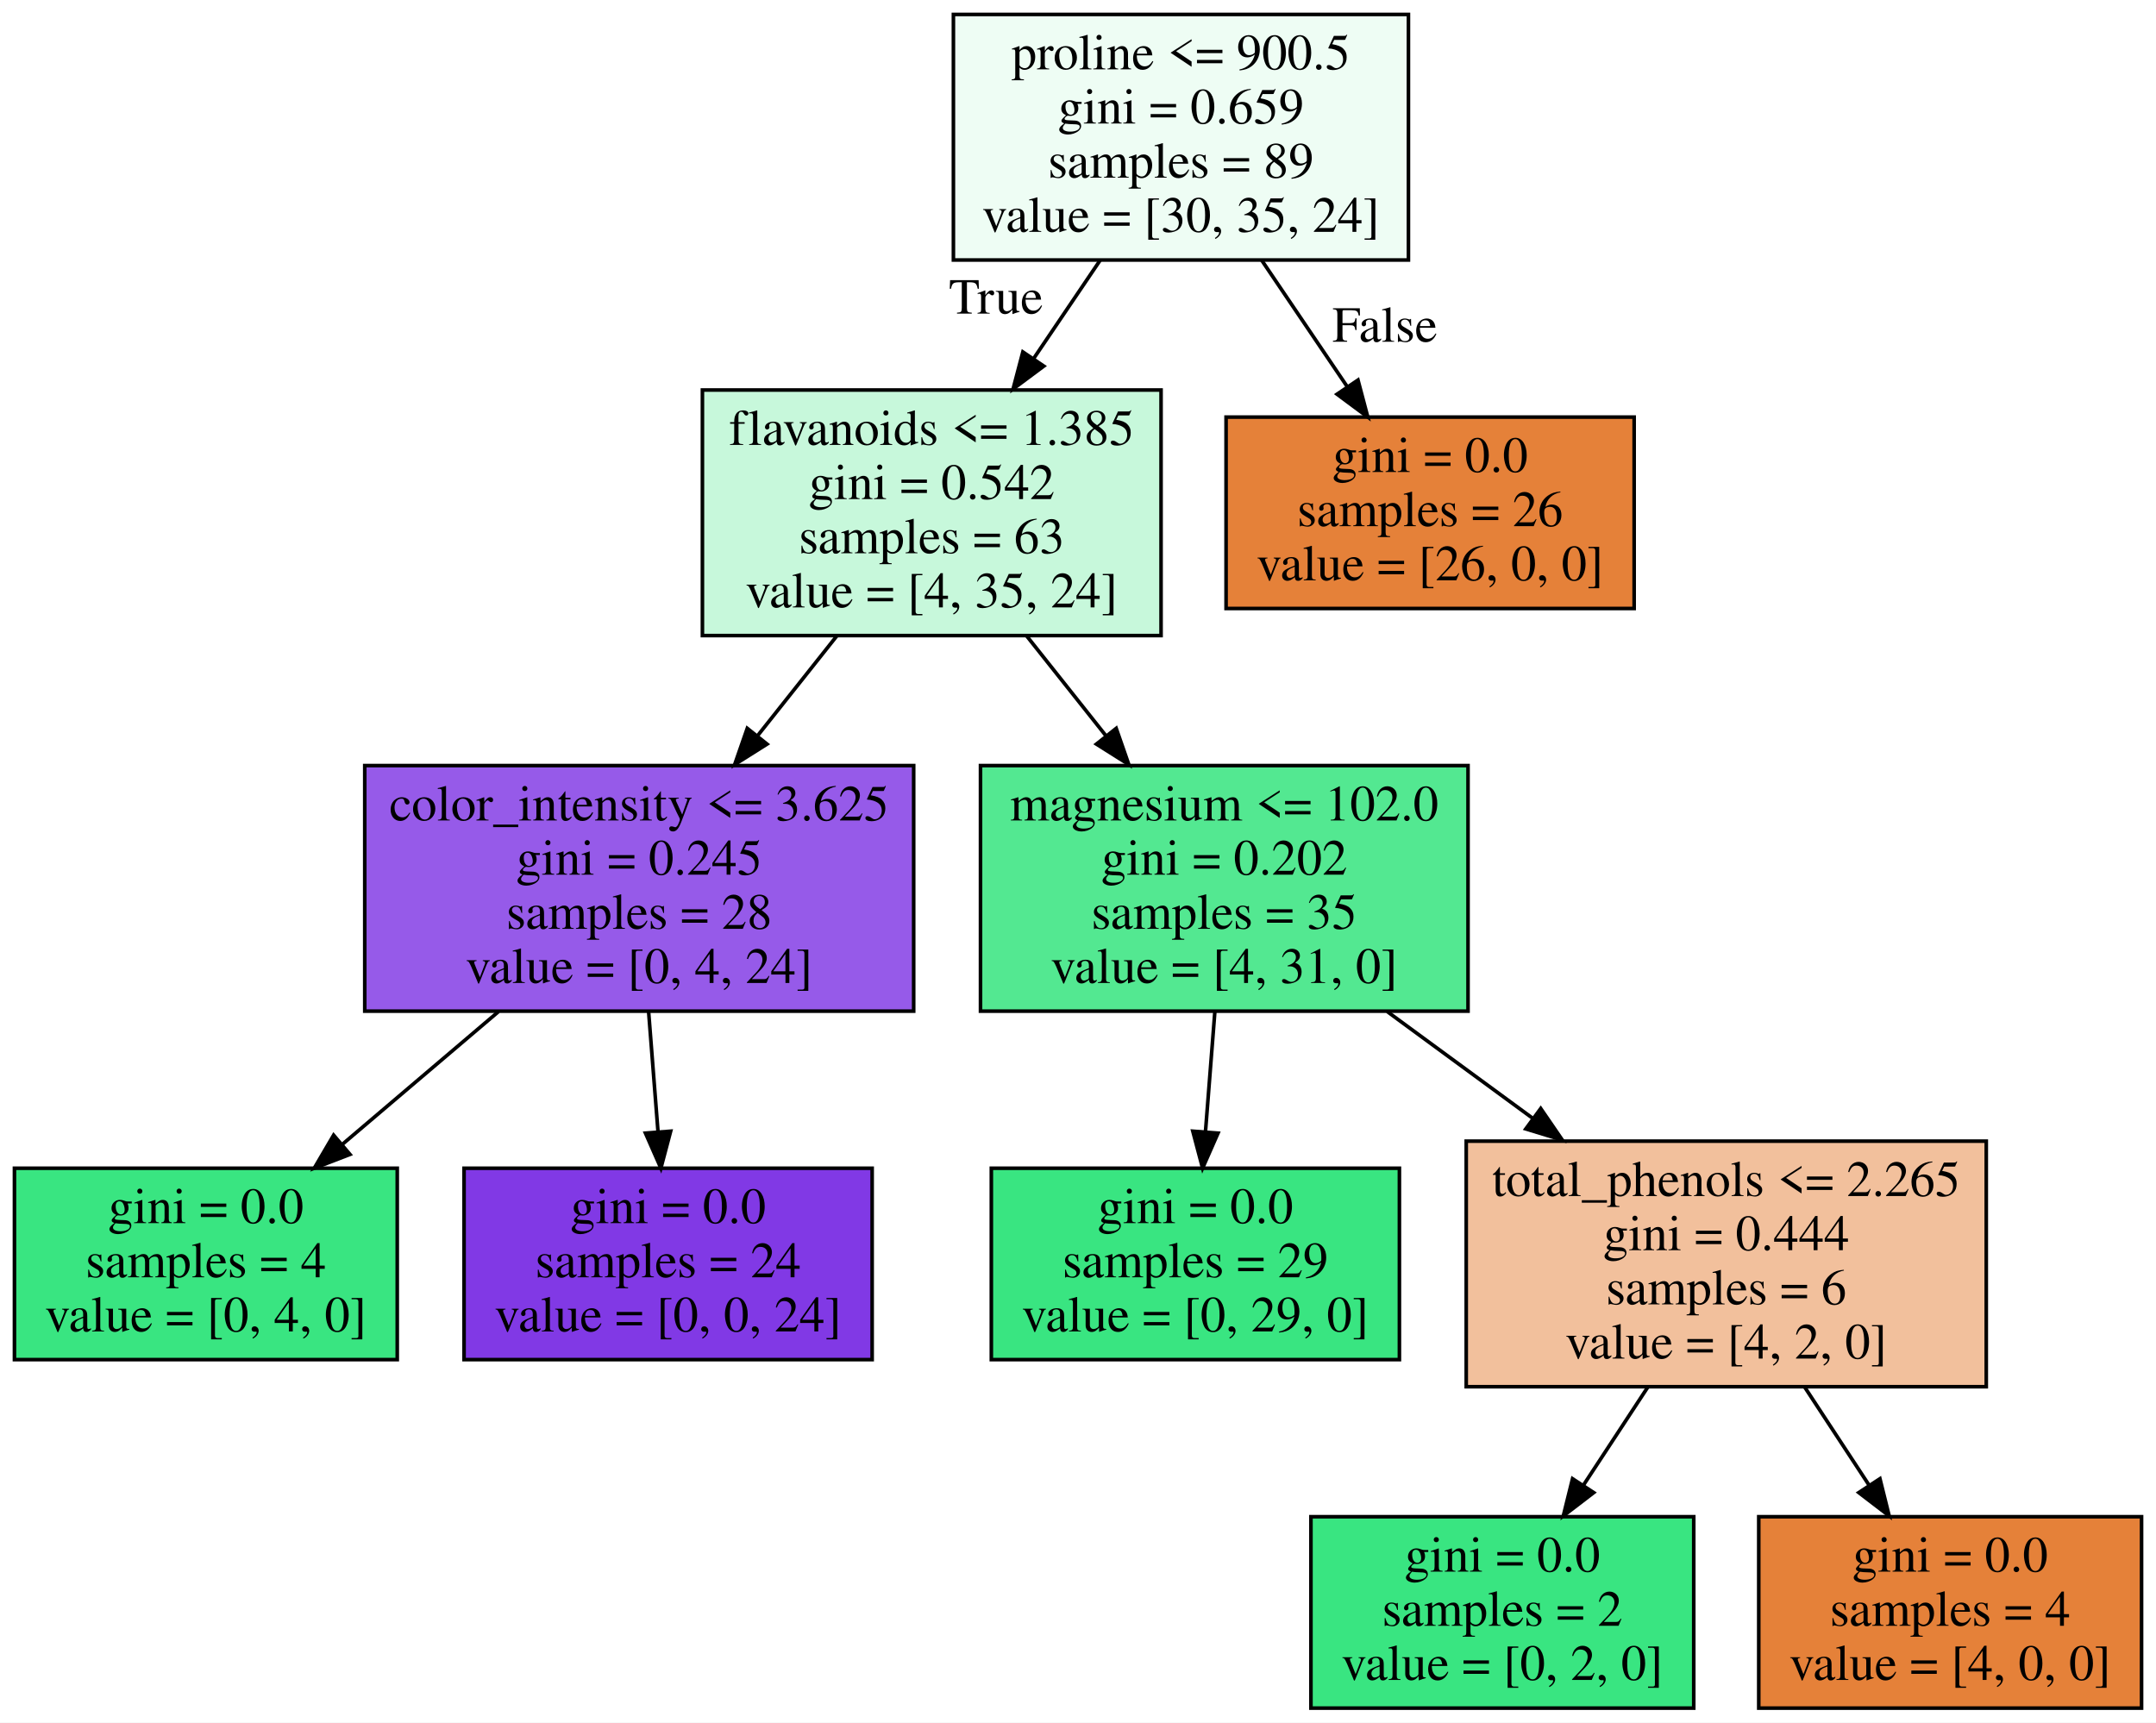
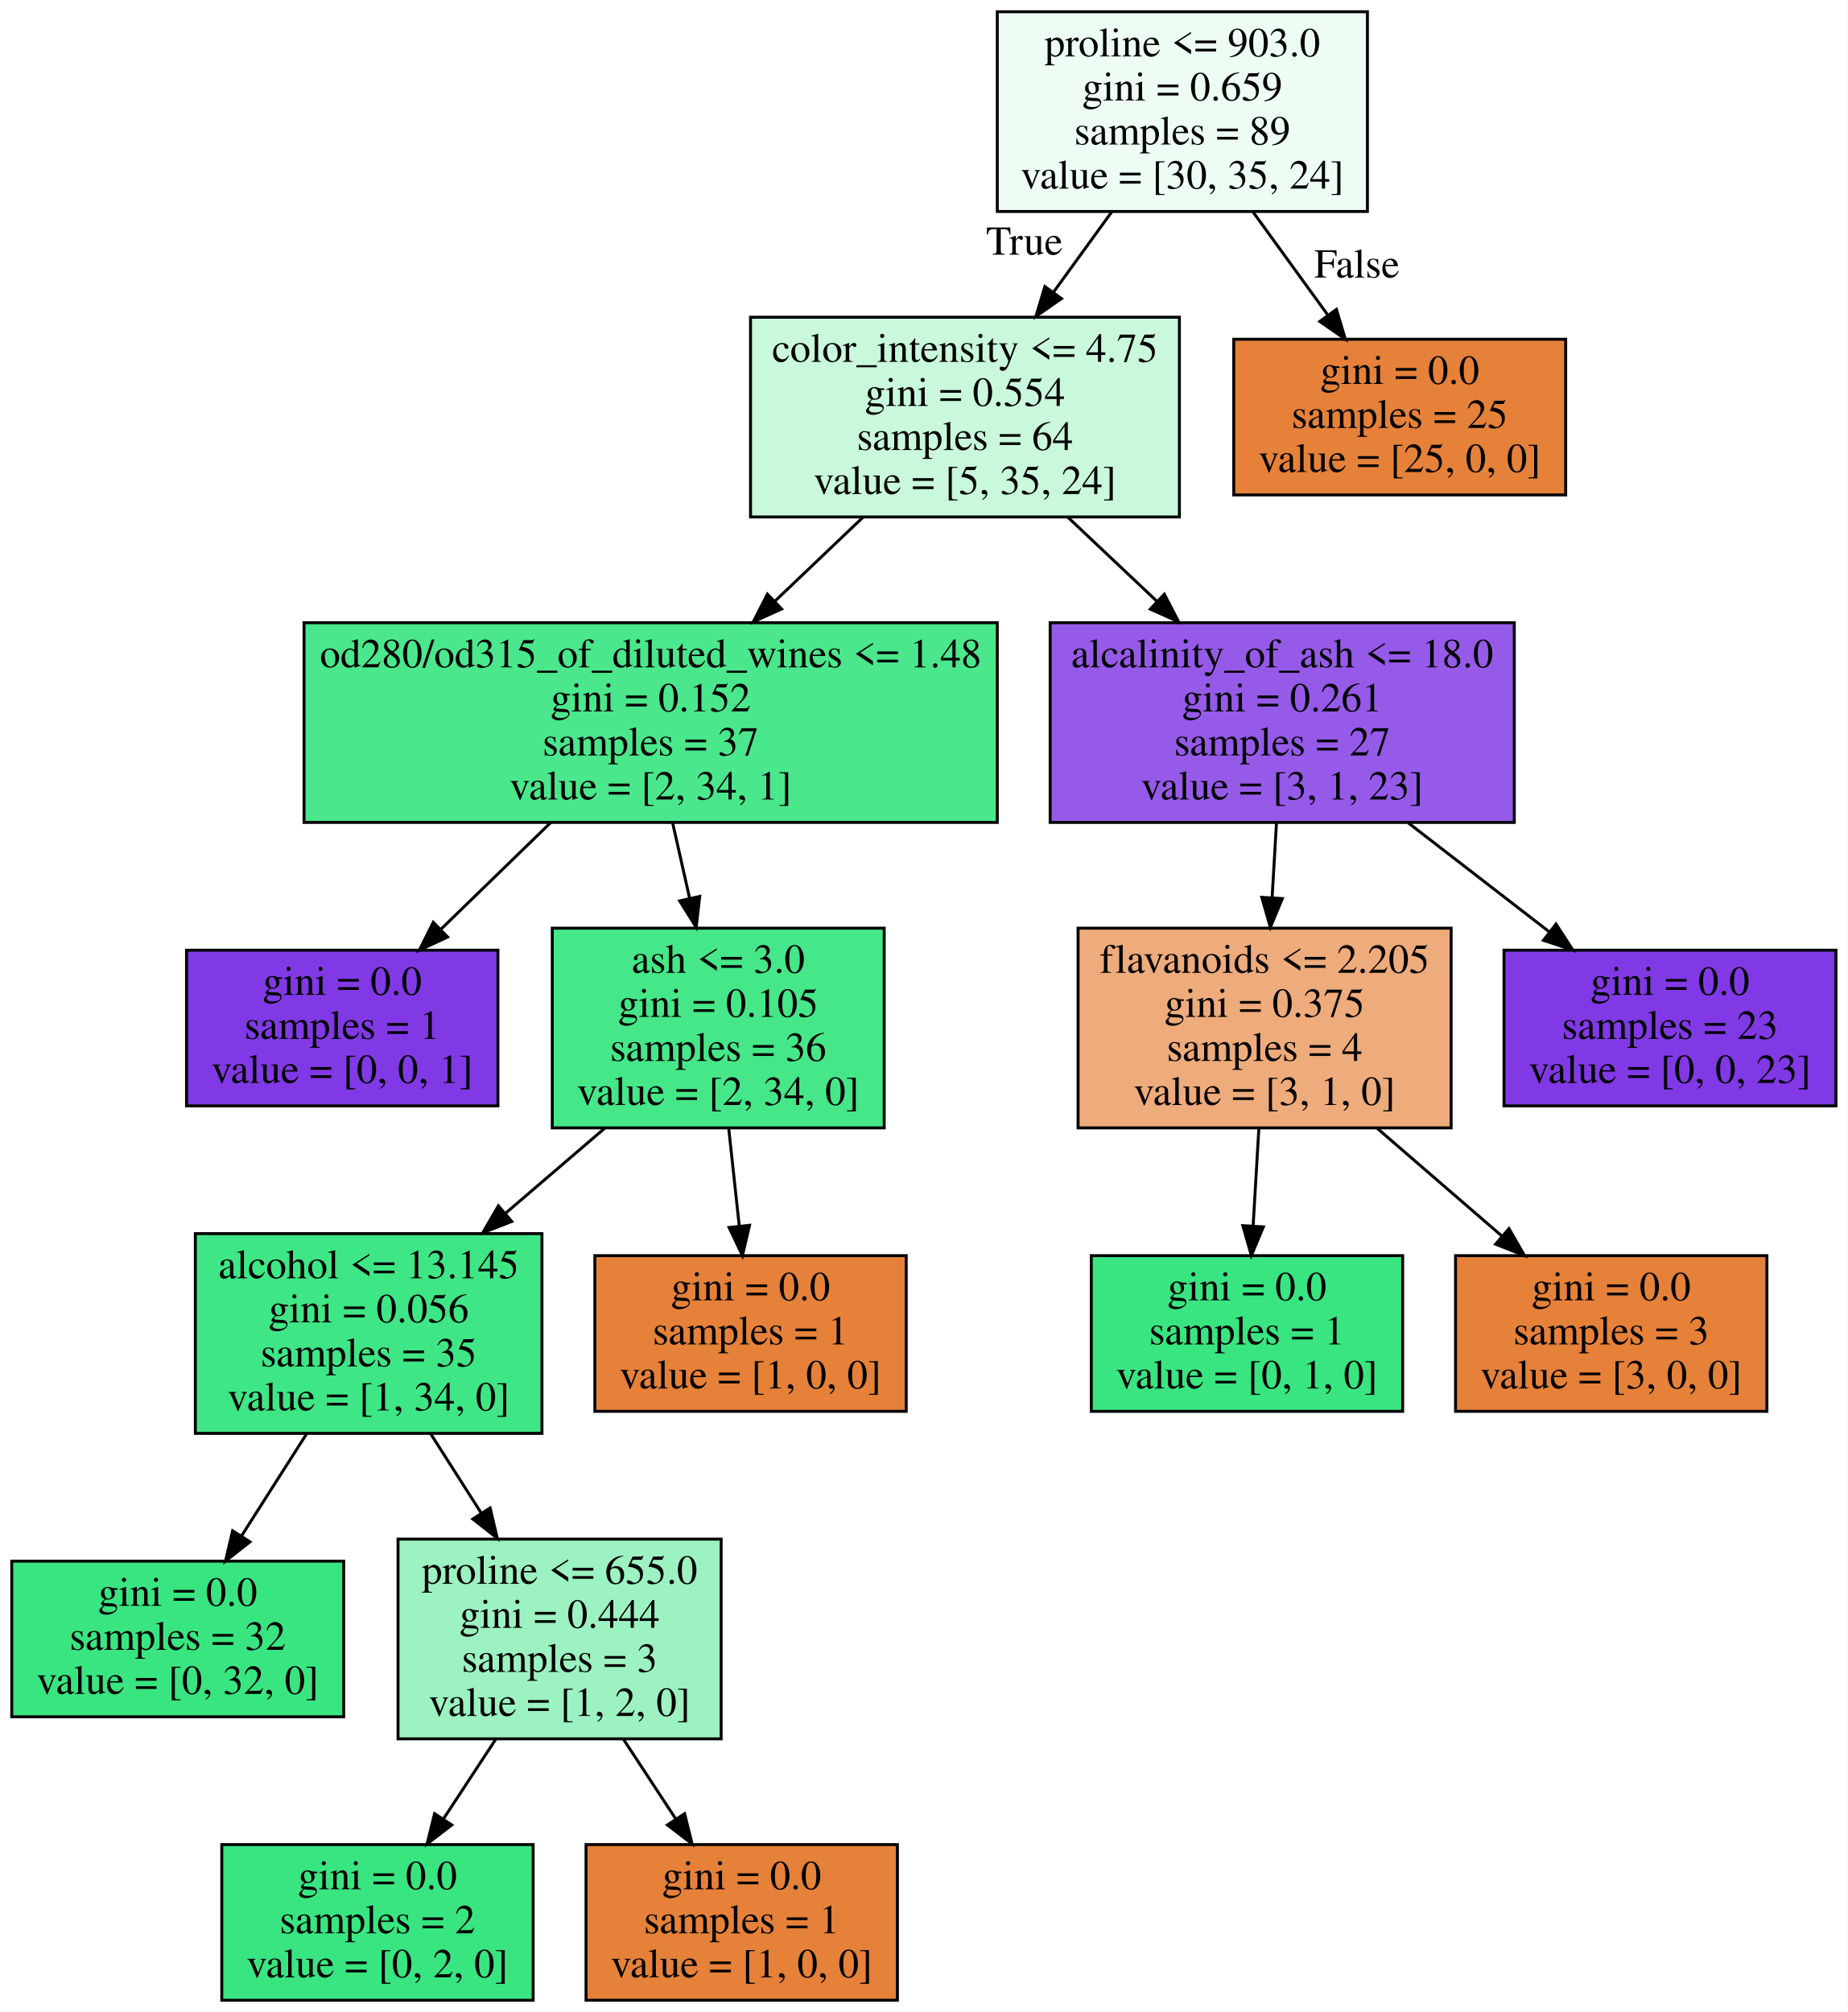
- <svg xmlns="http://www.w3.org/2000/svg" width="597pt" height="477pt" viewBox="0.00 0.00 597.00 477.00">
-   <g id="graph0" class="graph" transform="scale(1 1) rotate(0) translate(4 473)">
-     <polygon fill="white" stroke="transparent" points="-4,4 -4,-473 593,-473 593,4 -4,4" />
+ <svg xmlns="http://www.w3.org/2000/svg" width="629pt" height="685pt" viewBox="0.00 0.00 629.00 685.00">
+   <g id="graph0" class="graph" transform="scale(1 1) rotate(0) translate(4 681)">
+     <polygon fill="white" stroke="transparent" points="-4,4 -4,-681 625,-681 625,4 -4,4" />
    <g id="node1" class="node">
-       <polygon fill="#eefdf4" stroke="black" points="386,-469 260,-469 260,-401 386,-401 386,-469" />
-       <text text-anchor="middle" x="323" y="-453.8" font-family="Times,serif" font-size="14.00">proline &lt;= 900.5</text>
-       <text text-anchor="middle" x="323" y="-438.8" font-family="Times,serif" font-size="14.00">gini = 0.659</text>
-       <text text-anchor="middle" x="323" y="-423.8" font-family="Times,serif" font-size="14.00">samples = 89</text>
-       <text text-anchor="middle" x="323" y="-408.8" font-family="Times,serif" font-size="14.00">value = [30, 35, 24]</text>
+       <polygon fill="#eefdf4" stroke="black" points="461.5,-677 335.5,-677 335.5,-609 461.5,-609 461.5,-677" />
+       <text text-anchor="middle" x="398.5" y="-661.8" font-family="Times,serif" font-size="14.00">proline &lt;= 903.0</text>
+       <text text-anchor="middle" x="398.5" y="-646.8" font-family="Times,serif" font-size="14.00">gini = 0.659</text>
+       <text text-anchor="middle" x="398.5" y="-631.8" font-family="Times,serif" font-size="14.00">samples = 89</text>
+       <text text-anchor="middle" x="398.5" y="-616.8" font-family="Times,serif" font-size="14.00">value = [30, 35, 24]</text>
    </g>
    <g id="node2" class="node">
-       <polygon fill="#c7f8db" stroke="black" points="317.5,-365 190.5,-365 190.5,-297 317.5,-297 317.5,-365" />
-       <text text-anchor="middle" x="254" y="-349.8" font-family="Times,serif" font-size="14.00">flavanoids &lt;= 1.385</text>
-       <text text-anchor="middle" x="254" y="-334.8" font-family="Times,serif" font-size="14.00">gini = 0.542</text>
-       <text text-anchor="middle" x="254" y="-319.8" font-family="Times,serif" font-size="14.00">samples = 63</text>
-       <text text-anchor="middle" x="254" y="-304.8" font-family="Times,serif" font-size="14.00">value = [4, 35, 24]</text>
+       <polygon fill="#c9f8dc" stroke="black" points="397.5,-573 251.5,-573 251.5,-505 397.5,-505 397.5,-573" />
+       <text text-anchor="middle" x="324.5" y="-557.8" font-family="Times,serif" font-size="14.00">color_intensity &lt;= 4.75</text>
+       <text text-anchor="middle" x="324.5" y="-542.8" font-family="Times,serif" font-size="14.00">gini = 0.554</text>
+       <text text-anchor="middle" x="324.5" y="-527.8" font-family="Times,serif" font-size="14.00">samples = 64</text>
+       <text text-anchor="middle" x="324.5" y="-512.8" font-family="Times,serif" font-size="14.00">value = [5, 35, 24]</text>
    </g>
    <g id="edge1" class="edge">
-       <path fill="none" stroke="black" d="M300.6,-400.88C294.75,-392.24 288.38,-382.82 282.27,-373.79" />
-       <polygon fill="black" stroke="black" points="285.03,-371.62 276.53,-365.3 279.23,-375.54 285.03,-371.62" />
-       <text text-anchor="middle" x="271.79" y="-386.15" font-family="Times,serif" font-size="14.00">True</text>
+       <path fill="none" stroke="black" d="M374.47,-608.88C368.14,-600.15 361.23,-590.62 354.62,-581.51" />
+       <polygon fill="black" stroke="black" points="357.36,-579.34 348.66,-573.3 351.7,-583.45 357.36,-579.34" />
+       <text text-anchor="middle" x="344.73" y="-594.29" font-family="Times,serif" font-size="14.00">True</text>
+     </g>
+     <g id="node17" class="node">
+       <polygon fill="#e58139" stroke="black" points="529,-565.5 416,-565.5 416,-512.5 529,-512.5 529,-565.5" />
+       <text text-anchor="middle" x="472.5" y="-550.3" font-family="Times,serif" font-size="14.00">gini = 0.0</text>
+       <text text-anchor="middle" x="472.5" y="-535.3" font-family="Times,serif" font-size="14.00">samples = 25</text>
+       <text text-anchor="middle" x="472.5" y="-520.3" font-family="Times,serif" font-size="14.00">value = [25, 0, 0]</text>
+     </g>
+     <g id="edge16" class="edge">
+       <path fill="none" stroke="black" d="M422.53,-608.88C430.66,-597.67 439.76,-585.13 447.94,-573.85" />
+       <polygon fill="black" stroke="black" points="450.95,-575.67 453.99,-565.52 445.28,-571.56 450.95,-575.67" />
+       <text text-anchor="middle" x="457.91" y="-586.51" font-family="Times,serif" font-size="14.00">False</text>
+     </g>
+     <g id="node3" class="node">
+       <polygon fill="#4ae78c" stroke="black" points="335.5,-469 99.5,-469 99.5,-401 335.5,-401 335.5,-469" />
+       <text text-anchor="middle" x="217.5" y="-453.8" font-family="Times,serif" font-size="14.00">od280/od315_of_diluted_wines &lt;= 1.48</text>
+       <text text-anchor="middle" x="217.5" y="-438.8" font-family="Times,serif" font-size="14.00">gini = 0.152</text>
+       <text text-anchor="middle" x="217.5" y="-423.8" font-family="Times,serif" font-size="14.00">samples = 37</text>
+       <text text-anchor="middle" x="217.5" y="-408.8" font-family="Times,serif" font-size="14.00">value = [2, 34, 1]</text>
+     </g>
+     <g id="edge2" class="edge">
+       <path fill="none" stroke="black" d="M289.76,-504.88C280.23,-495.8 269.79,-485.85 259.88,-476.4" />
+       <polygon fill="black" stroke="black" points="262.08,-473.67 252.43,-469.3 257.25,-478.73 262.08,-473.67" />
+     </g>
+     <g id="node12" class="node">
+       <polygon fill="#965ae9" stroke="black" points="511.5,-469 353.5,-469 353.5,-401 511.5,-401 511.5,-469" />
+       <text text-anchor="middle" x="432.5" y="-453.8" font-family="Times,serif" font-size="14.00">alcalinity_of_ash &lt;= 18.0</text>
+       <text text-anchor="middle" x="432.5" y="-438.8" font-family="Times,serif" font-size="14.00">gini = 0.261</text>
+       <text text-anchor="middle" x="432.5" y="-423.8" font-family="Times,serif" font-size="14.00">samples = 27</text>
+       <text text-anchor="middle" x="432.5" y="-408.8" font-family="Times,serif" font-size="14.00">value = [3, 1, 23]</text>
+     </g>
+     <g id="edge11" class="edge">
+       <path fill="none" stroke="black" d="M359.56,-504.88C369.18,-495.8 379.72,-485.85 389.72,-476.4" />
+       <polygon fill="black" stroke="black" points="392.37,-478.71 397.24,-469.3 387.57,-473.62 392.37,-478.71" />
+     </g>
+     <g id="node4" class="node">
+       <polygon fill="#8139e5" stroke="black" points="165.5,-357.5 59.5,-357.5 59.5,-304.5 165.5,-304.5 165.5,-357.5" />
+       <text text-anchor="middle" x="112.5" y="-342.3" font-family="Times,serif" font-size="14.00">gini = 0.0</text>
+       <text text-anchor="middle" x="112.5" y="-327.3" font-family="Times,serif" font-size="14.00">samples = 1</text>
+       <text text-anchor="middle" x="112.5" y="-312.3" font-family="Times,serif" font-size="14.00">value = [0, 0, 1]</text>
+     </g>
+     <g id="edge3" class="edge">
+       <path fill="none" stroke="black" d="M183.41,-400.88C171.41,-389.23 157.94,-376.14 145.99,-364.53" />
+       <polygon fill="black" stroke="black" points="148.38,-361.98 138.77,-357.52 143.5,-367 148.38,-361.98" />
+     </g>
+     <g id="node5" class="node">
+       <polygon fill="#45e788" stroke="black" points="297,-365 184,-365 184,-297 297,-297 297,-365" />
+       <text text-anchor="middle" x="240.5" y="-349.8" font-family="Times,serif" font-size="14.00">ash &lt;= 3.0</text>
+       <text text-anchor="middle" x="240.5" y="-334.8" font-family="Times,serif" font-size="14.00">gini = 0.105</text>
+       <text text-anchor="middle" x="240.5" y="-319.8" font-family="Times,serif" font-size="14.00">samples = 36</text>
+       <text text-anchor="middle" x="240.5" y="-304.8" font-family="Times,serif" font-size="14.00">value = [2, 34, 0]</text>
+     </g>
+     <g id="edge4" class="edge">
+       <path fill="none" stroke="black" d="M224.97,-400.88C226.82,-392.69 228.82,-383.79 230.76,-375.19" />
+       <polygon fill="black" stroke="black" points="234.21,-375.82 232.99,-365.3 227.38,-374.28 234.21,-375.82" />
+     </g>
+     <g id="node6" class="node">
+       <polygon fill="#3fe685" stroke="black" points="180.5,-261 62.5,-261 62.5,-193 180.5,-193 180.5,-261" />
+       <text text-anchor="middle" x="121.5" y="-245.8" font-family="Times,serif" font-size="14.00">alcohol &lt;= 13.145</text>
+       <text text-anchor="middle" x="121.5" y="-230.8" font-family="Times,serif" font-size="14.00">gini = 0.056</text>
+       <text text-anchor="middle" x="121.5" y="-215.8" font-family="Times,serif" font-size="14.00">samples = 35</text>
+       <text text-anchor="middle" x="121.5" y="-200.8" font-family="Times,serif" font-size="14.00">value = [1, 34, 0]</text>
+     </g>
+     <g id="edge5" class="edge">
+       <path fill="none" stroke="black" d="M201.86,-296.88C191.06,-287.62 179.2,-277.45 167.99,-267.85" />
+       <polygon fill="black" stroke="black" points="170.22,-265.15 160.35,-261.3 165.66,-270.46 170.22,-265.15" />
    </g>
    <g id="node11" class="node">
-       <polygon fill="#e58139" stroke="black" points="448.5,-357.5 335.5,-357.5 335.5,-304.5 448.5,-304.5 448.5,-357.5" />
-       <text text-anchor="middle" x="392" y="-342.3" font-family="Times,serif" font-size="14.00">gini = 0.0</text>
-       <text text-anchor="middle" x="392" y="-327.3" font-family="Times,serif" font-size="14.00">samples = 26</text>
-       <text text-anchor="middle" x="392" y="-312.3" font-family="Times,serif" font-size="14.00">value = [26, 0, 0]</text>
+       <polygon fill="#e58139" stroke="black" points="304.5,-253.5 198.5,-253.5 198.5,-200.5 304.5,-200.5 304.5,-253.5" />
+       <text text-anchor="middle" x="251.5" y="-238.3" font-family="Times,serif" font-size="14.00">gini = 0.0</text>
+       <text text-anchor="middle" x="251.5" y="-223.3" font-family="Times,serif" font-size="14.00">samples = 1</text>
+       <text text-anchor="middle" x="251.5" y="-208.3" font-family="Times,serif" font-size="14.00">value = [1, 0, 0]</text>
    </g>
    <g id="edge10" class="edge">
-       <path fill="none" stroke="black" d="M345.4,-400.88C352.99,-389.67 361.47,-377.13 369.1,-365.85" />
-       <polygon fill="black" stroke="black" points="372.03,-367.76 374.74,-357.52 366.23,-363.84 372.03,-367.76" />
-       <text text-anchor="middle" x="379.47" y="-378.37" font-family="Times,serif" font-size="14.00">False</text>
-     </g>
-     <g id="node3" class="node">
-       <polygon fill="#965ae9" stroke="black" points="249,-261 97,-261 97,-193 249,-193 249,-261" />
-       <text text-anchor="middle" x="173" y="-245.8" font-family="Times,serif" font-size="14.00">color_intensity &lt;= 3.625</text>
-       <text text-anchor="middle" x="173" y="-230.8" font-family="Times,serif" font-size="14.00">gini = 0.245</text>
-       <text text-anchor="middle" x="173" y="-215.8" font-family="Times,serif" font-size="14.00">samples = 28</text>
-       <text text-anchor="middle" x="173" y="-200.8" font-family="Times,serif" font-size="14.00">value = [0, 4, 24]</text>
-     </g>
-     <g id="edge2" class="edge">
-       <path fill="none" stroke="black" d="M227.7,-296.88C220.7,-288.07 213.05,-278.43 205.75,-269.24" />
-       <polygon fill="black" stroke="black" points="208.4,-266.95 199.44,-261.3 202.92,-271.31 208.4,-266.95" />
-     </g>
-     <g id="node6" class="node">
-       <polygon fill="#53e891" stroke="black" points="402.5,-261 267.5,-261 267.5,-193 402.5,-193 402.5,-261" />
-       <text text-anchor="middle" x="335" y="-245.8" font-family="Times,serif" font-size="14.00">magnesium &lt;= 102.0</text>
-       <text text-anchor="middle" x="335" y="-230.8" font-family="Times,serif" font-size="14.00">gini = 0.202</text>
-       <text text-anchor="middle" x="335" y="-215.8" font-family="Times,serif" font-size="14.00">samples = 35</text>
-       <text text-anchor="middle" x="335" y="-200.8" font-family="Times,serif" font-size="14.00">value = [4, 31, 0]</text>
-     </g>
-     <g id="edge5" class="edge">
-       <path fill="none" stroke="black" d="M280.3,-296.88C287.3,-288.07 294.95,-278.43 302.25,-269.24" />
-       <polygon fill="black" stroke="black" points="305.08,-271.31 308.56,-261.3 299.6,-266.95 305.08,-271.31" />
-     </g>
-     <g id="node4" class="node">
-       <polygon fill="#39e581" stroke="black" points="106,-149.5 0,-149.5 0,-96.5 106,-96.5 106,-149.5" />
-       <text text-anchor="middle" x="53" y="-134.3" font-family="Times,serif" font-size="14.00">gini = 0.0</text>
-       <text text-anchor="middle" x="53" y="-119.3" font-family="Times,serif" font-size="14.00">samples = 4</text>
-       <text text-anchor="middle" x="53" y="-104.3" font-family="Times,serif" font-size="14.00">value = [0, 4, 0]</text>
-     </g>
-     <g id="edge3" class="edge">
-       <path fill="none" stroke="black" d="M134.04,-192.88C120.2,-181.12 104.64,-167.89 90.89,-156.2" />
-       <polygon fill="black" stroke="black" points="92.91,-153.33 83.02,-149.52 88.38,-158.66 92.91,-153.33" />
-     </g>
-     <g id="node5" class="node">
-       <polygon fill="#8139e5" stroke="black" points="237.5,-149.5 124.5,-149.5 124.5,-96.5 237.5,-96.5 237.5,-149.5" />
-       <text text-anchor="middle" x="181" y="-134.3" font-family="Times,serif" font-size="14.00">gini = 0.0</text>
-       <text text-anchor="middle" x="181" y="-119.3" font-family="Times,serif" font-size="14.00">samples = 24</text>
-       <text text-anchor="middle" x="181" y="-104.3" font-family="Times,serif" font-size="14.00">value = [0, 0, 24]</text>
-     </g>
-     <g id="edge4" class="edge">
-       <path fill="none" stroke="black" d="M175.6,-192.88C176.43,-182.22 177.36,-170.35 178.21,-159.52" />
-       <polygon fill="black" stroke="black" points="181.71,-159.76 179,-149.52 174.73,-159.22 181.71,-159.76" />
+       <path fill="none" stroke="black" d="M244.07,-296.88C245.22,-286.22 246.5,-274.35 247.67,-263.52" />
+       <polygon fill="black" stroke="black" points="251.16,-263.84 248.75,-253.52 244.2,-263.09 251.16,-263.84" />
    </g>
    <g id="node7" class="node">
-       <polygon fill="#39e581" stroke="black" points="383.5,-149.5 270.5,-149.5 270.5,-96.5 383.5,-96.5 383.5,-149.5" />
-       <text text-anchor="middle" x="327" y="-134.3" font-family="Times,serif" font-size="14.00">gini = 0.0</text>
-       <text text-anchor="middle" x="327" y="-119.3" font-family="Times,serif" font-size="14.00">samples = 29</text>
-       <text text-anchor="middle" x="327" y="-104.3" font-family="Times,serif" font-size="14.00">value = [0, 29, 0]</text>
+       <polygon fill="#39e581" stroke="black" points="113,-149.5 0,-149.5 0,-96.5 113,-96.5 113,-149.5" />
+       <text text-anchor="middle" x="56.5" y="-134.3" font-family="Times,serif" font-size="14.00">gini = 0.0</text>
+       <text text-anchor="middle" x="56.5" y="-119.3" font-family="Times,serif" font-size="14.00">samples = 32</text>
+       <text text-anchor="middle" x="56.5" y="-104.3" font-family="Times,serif" font-size="14.00">value = [0, 32, 0]</text>
    </g>
    <g id="edge6" class="edge">
-       <path fill="none" stroke="black" d="M332.4,-192.88C331.57,-182.22 330.64,-170.35 329.79,-159.52" />
-       <polygon fill="black" stroke="black" points="333.27,-159.22 329,-149.52 326.29,-159.76 333.27,-159.22" />
+       <path fill="none" stroke="black" d="M100.4,-192.88C93.32,-181.78 85.41,-169.37 78.28,-158.18" />
+       <polygon fill="black" stroke="black" points="81.09,-156.07 72.76,-149.52 75.19,-159.83 81.09,-156.07" />
    </g>
    <g id="node8" class="node">
-       <polygon fill="#f2c09c" stroke="black" points="546,-157 402,-157 402,-89 546,-89 546,-157" />
-       <text text-anchor="middle" x="474" y="-141.8" font-family="Times,serif" font-size="14.00">total_phenols &lt;= 2.265</text>
-       <text text-anchor="middle" x="474" y="-126.8" font-family="Times,serif" font-size="14.00">gini = 0.444</text>
-       <text text-anchor="middle" x="474" y="-111.8" font-family="Times,serif" font-size="14.00">samples = 6</text>
-       <text text-anchor="middle" x="474" y="-96.8" font-family="Times,serif" font-size="14.00">value = [4, 2, 0]</text>
+       <polygon fill="#9cf2c0" stroke="black" points="241.5,-157 131.5,-157 131.5,-89 241.5,-89 241.5,-157" />
+       <text text-anchor="middle" x="186.5" y="-141.8" font-family="Times,serif" font-size="14.00">proline &lt;= 655.0</text>
+       <text text-anchor="middle" x="186.5" y="-126.8" font-family="Times,serif" font-size="14.00">gini = 0.444</text>
+       <text text-anchor="middle" x="186.5" y="-111.8" font-family="Times,serif" font-size="14.00">samples = 3</text>
+       <text text-anchor="middle" x="186.5" y="-96.8" font-family="Times,serif" font-size="14.00">value = [1, 2, 0]</text>
    </g>
    <g id="edge7" class="edge">
-       <path fill="none" stroke="black" d="M380.13,-192.88C393,-183.44 407.14,-173.06 420.46,-163.29" />
-       <polygon fill="black" stroke="black" points="422.63,-166.04 428.62,-157.3 418.49,-160.39 422.63,-166.04" />
+       <path fill="none" stroke="black" d="M142.6,-192.88C148.11,-184.24 154.12,-174.82 159.87,-165.79" />
+       <polygon fill="black" stroke="black" points="162.86,-167.61 165.28,-157.3 156.95,-163.85 162.86,-167.61" />
    </g>
    <g id="node9" class="node">
-       <polygon fill="#39e581" stroke="black" points="465,-53 359,-53 359,0 465,0 465,-53" />
-       <text text-anchor="middle" x="412" y="-37.8" font-family="Times,serif" font-size="14.00">gini = 0.0</text>
-       <text text-anchor="middle" x="412" y="-22.8" font-family="Times,serif" font-size="14.00">samples = 2</text>
-       <text text-anchor="middle" x="412" y="-7.8" font-family="Times,serif" font-size="14.00">value = [0, 2, 0]</text>
+       <polygon fill="#39e581" stroke="black" points="177.5,-53 71.5,-53 71.5,0 177.5,0 177.5,-53" />
+       <text text-anchor="middle" x="124.5" y="-37.8" font-family="Times,serif" font-size="14.00">gini = 0.0</text>
+       <text text-anchor="middle" x="124.5" y="-22.8" font-family="Times,serif" font-size="14.00">samples = 2</text>
+       <text text-anchor="middle" x="124.5" y="-7.8" font-family="Times,serif" font-size="14.00">value = [0, 2, 0]</text>
    </g>
    <g id="edge8" class="edge">
-       <path fill="none" stroke="black" d="M452.32,-88.95C446.55,-80.17 440.32,-70.66 434.51,-61.82" />
-       <polygon fill="black" stroke="black" points="437.3,-59.68 428.89,-53.24 431.44,-63.52 437.3,-59.68" />
+       <path fill="none" stroke="black" d="M164.82,-88.95C159.05,-80.17 152.82,-70.66 147.01,-61.82" />
+       <polygon fill="black" stroke="black" points="149.8,-59.68 141.39,-53.24 143.94,-63.52 149.8,-59.68" />
    </g>
    <g id="node10" class="node">
-       <polygon fill="#e58139" stroke="black" points="589,-53 483,-53 483,0 589,0 589,-53" />
-       <text text-anchor="middle" x="536" y="-37.8" font-family="Times,serif" font-size="14.00">gini = 0.0</text>
-       <text text-anchor="middle" x="536" y="-22.8" font-family="Times,serif" font-size="14.00">samples = 4</text>
-       <text text-anchor="middle" x="536" y="-7.8" font-family="Times,serif" font-size="14.00">value = [4, 0, 0]</text>
+       <polygon fill="#e58139" stroke="black" points="301.5,-53 195.5,-53 195.5,0 301.5,0 301.5,-53" />
+       <text text-anchor="middle" x="248.5" y="-37.8" font-family="Times,serif" font-size="14.00">gini = 0.0</text>
+       <text text-anchor="middle" x="248.5" y="-22.8" font-family="Times,serif" font-size="14.00">samples = 1</text>
+       <text text-anchor="middle" x="248.5" y="-7.8" font-family="Times,serif" font-size="14.00">value = [1, 0, 0]</text>
    </g>
    <g id="edge9" class="edge">
-       <path fill="none" stroke="black" d="M495.68,-88.95C501.45,-80.17 507.68,-70.66 513.49,-61.82" />
-       <polygon fill="black" stroke="black" points="516.56,-63.52 519.11,-53.24 510.7,-59.68 516.56,-63.52" />
+       <path fill="none" stroke="black" d="M208.18,-88.95C213.95,-80.17 220.18,-70.66 225.99,-61.82" />
+       <polygon fill="black" stroke="black" points="229.06,-63.52 231.61,-53.24 223.2,-59.68 229.06,-63.52" />
+     </g>
+     <g id="node13" class="node">
+       <polygon fill="#eeab7b" stroke="black" points="490,-365 363,-365 363,-297 490,-297 490,-365" />
+       <text text-anchor="middle" x="426.5" y="-349.8" font-family="Times,serif" font-size="14.00">flavanoids &lt;= 2.205</text>
+       <text text-anchor="middle" x="426.5" y="-334.8" font-family="Times,serif" font-size="14.00">gini = 0.375</text>
+       <text text-anchor="middle" x="426.5" y="-319.8" font-family="Times,serif" font-size="14.00">samples = 4</text>
+       <text text-anchor="middle" x="426.5" y="-304.8" font-family="Times,serif" font-size="14.00">value = [3, 1, 0]</text>
+     </g>
+     <g id="edge12" class="edge">
+       <path fill="none" stroke="black" d="M430.55,-400.88C430.08,-392.78 429.56,-383.98 429.06,-375.47" />
+       <polygon fill="black" stroke="black" points="432.54,-375.08 428.46,-365.3 425.55,-375.49 432.54,-375.08" />
+     </g>
+     <g id="node16" class="node">
+       <polygon fill="#8139e5" stroke="black" points="621,-357.5 508,-357.5 508,-304.5 621,-304.5 621,-357.5" />
+       <text text-anchor="middle" x="564.5" y="-342.3" font-family="Times,serif" font-size="14.00">gini = 0.0</text>
+       <text text-anchor="middle" x="564.5" y="-327.3" font-family="Times,serif" font-size="14.00">samples = 23</text>
+       <text text-anchor="middle" x="564.5" y="-312.3" font-family="Times,serif" font-size="14.00">value = [0, 0, 23]</text>
+     </g>
+     <g id="edge15" class="edge">
+       <path fill="none" stroke="black" d="M475.36,-400.88C490.73,-389.01 508.02,-375.65 523.25,-363.88" />
+       <polygon fill="black" stroke="black" points="525.7,-366.4 531.47,-357.52 521.42,-360.86 525.7,-366.4" />
+     </g>
+     <g id="node14" class="node">
+       <polygon fill="#39e581" stroke="black" points="473.5,-253.5 367.5,-253.5 367.5,-200.5 473.5,-200.5 473.5,-253.5" />
+       <text text-anchor="middle" x="420.5" y="-238.3" font-family="Times,serif" font-size="14.00">gini = 0.0</text>
+       <text text-anchor="middle" x="420.5" y="-223.3" font-family="Times,serif" font-size="14.00">samples = 1</text>
+       <text text-anchor="middle" x="420.5" y="-208.3" font-family="Times,serif" font-size="14.00">value = [0, 1, 0]</text>
+     </g>
+     <g id="edge13" class="edge">
+       <path fill="none" stroke="black" d="M424.55,-296.88C423.92,-286.22 423.23,-274.35 422.59,-263.52" />
+       <polygon fill="black" stroke="black" points="426.08,-263.3 422,-253.52 419.09,-263.71 426.08,-263.3" />
+     </g>
+     <g id="node15" class="node">
+       <polygon fill="#e58139" stroke="black" points="597.5,-253.5 491.5,-253.5 491.5,-200.5 597.5,-200.5 597.5,-253.5" />
+       <text text-anchor="middle" x="544.5" y="-238.3" font-family="Times,serif" font-size="14.00">gini = 0.0</text>
+       <text text-anchor="middle" x="544.5" y="-223.3" font-family="Times,serif" font-size="14.00">samples = 3</text>
+       <text text-anchor="middle" x="544.5" y="-208.3" font-family="Times,serif" font-size="14.00">value = [3, 0, 0]</text>
+     </g>
+     <g id="edge14" class="edge">
+       <path fill="none" stroke="black" d="M464.81,-296.88C478.42,-285.12 493.72,-271.89 507.25,-260.2" />
+       <polygon fill="black" stroke="black" points="509.7,-262.71 514.98,-253.52 505.12,-257.41 509.7,-262.71" />
    </g>
  </g>
</svg>
